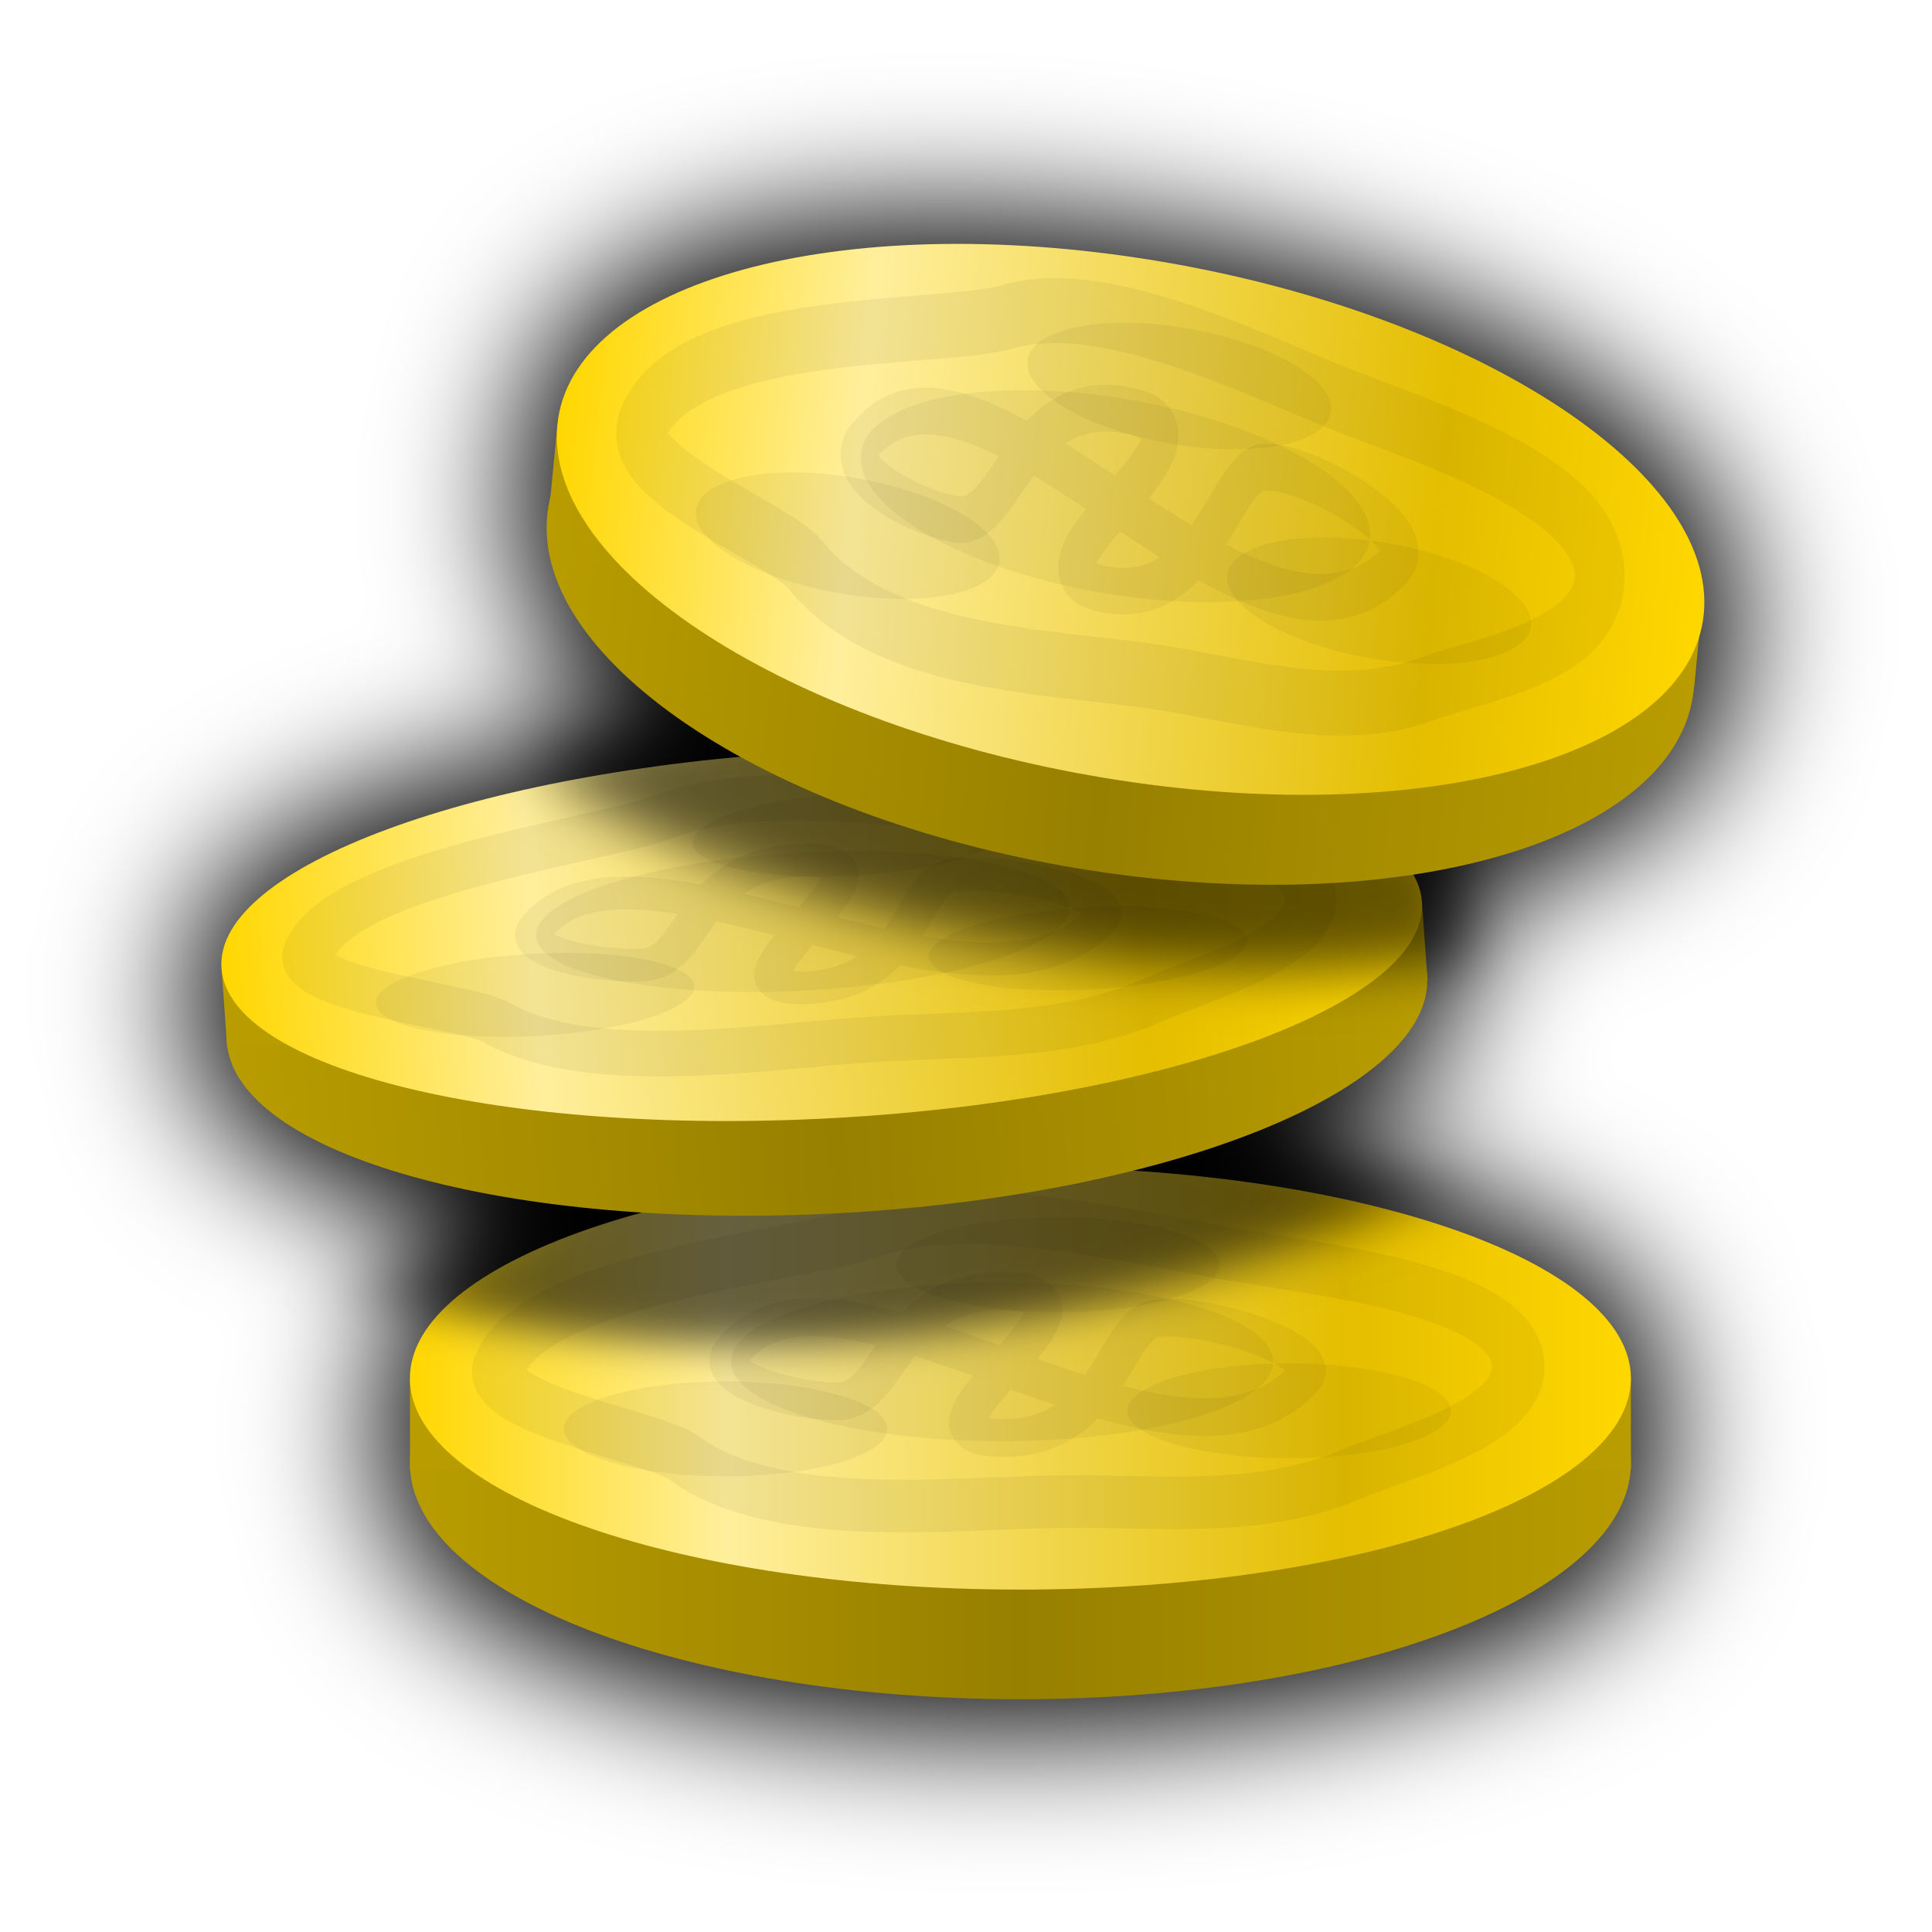
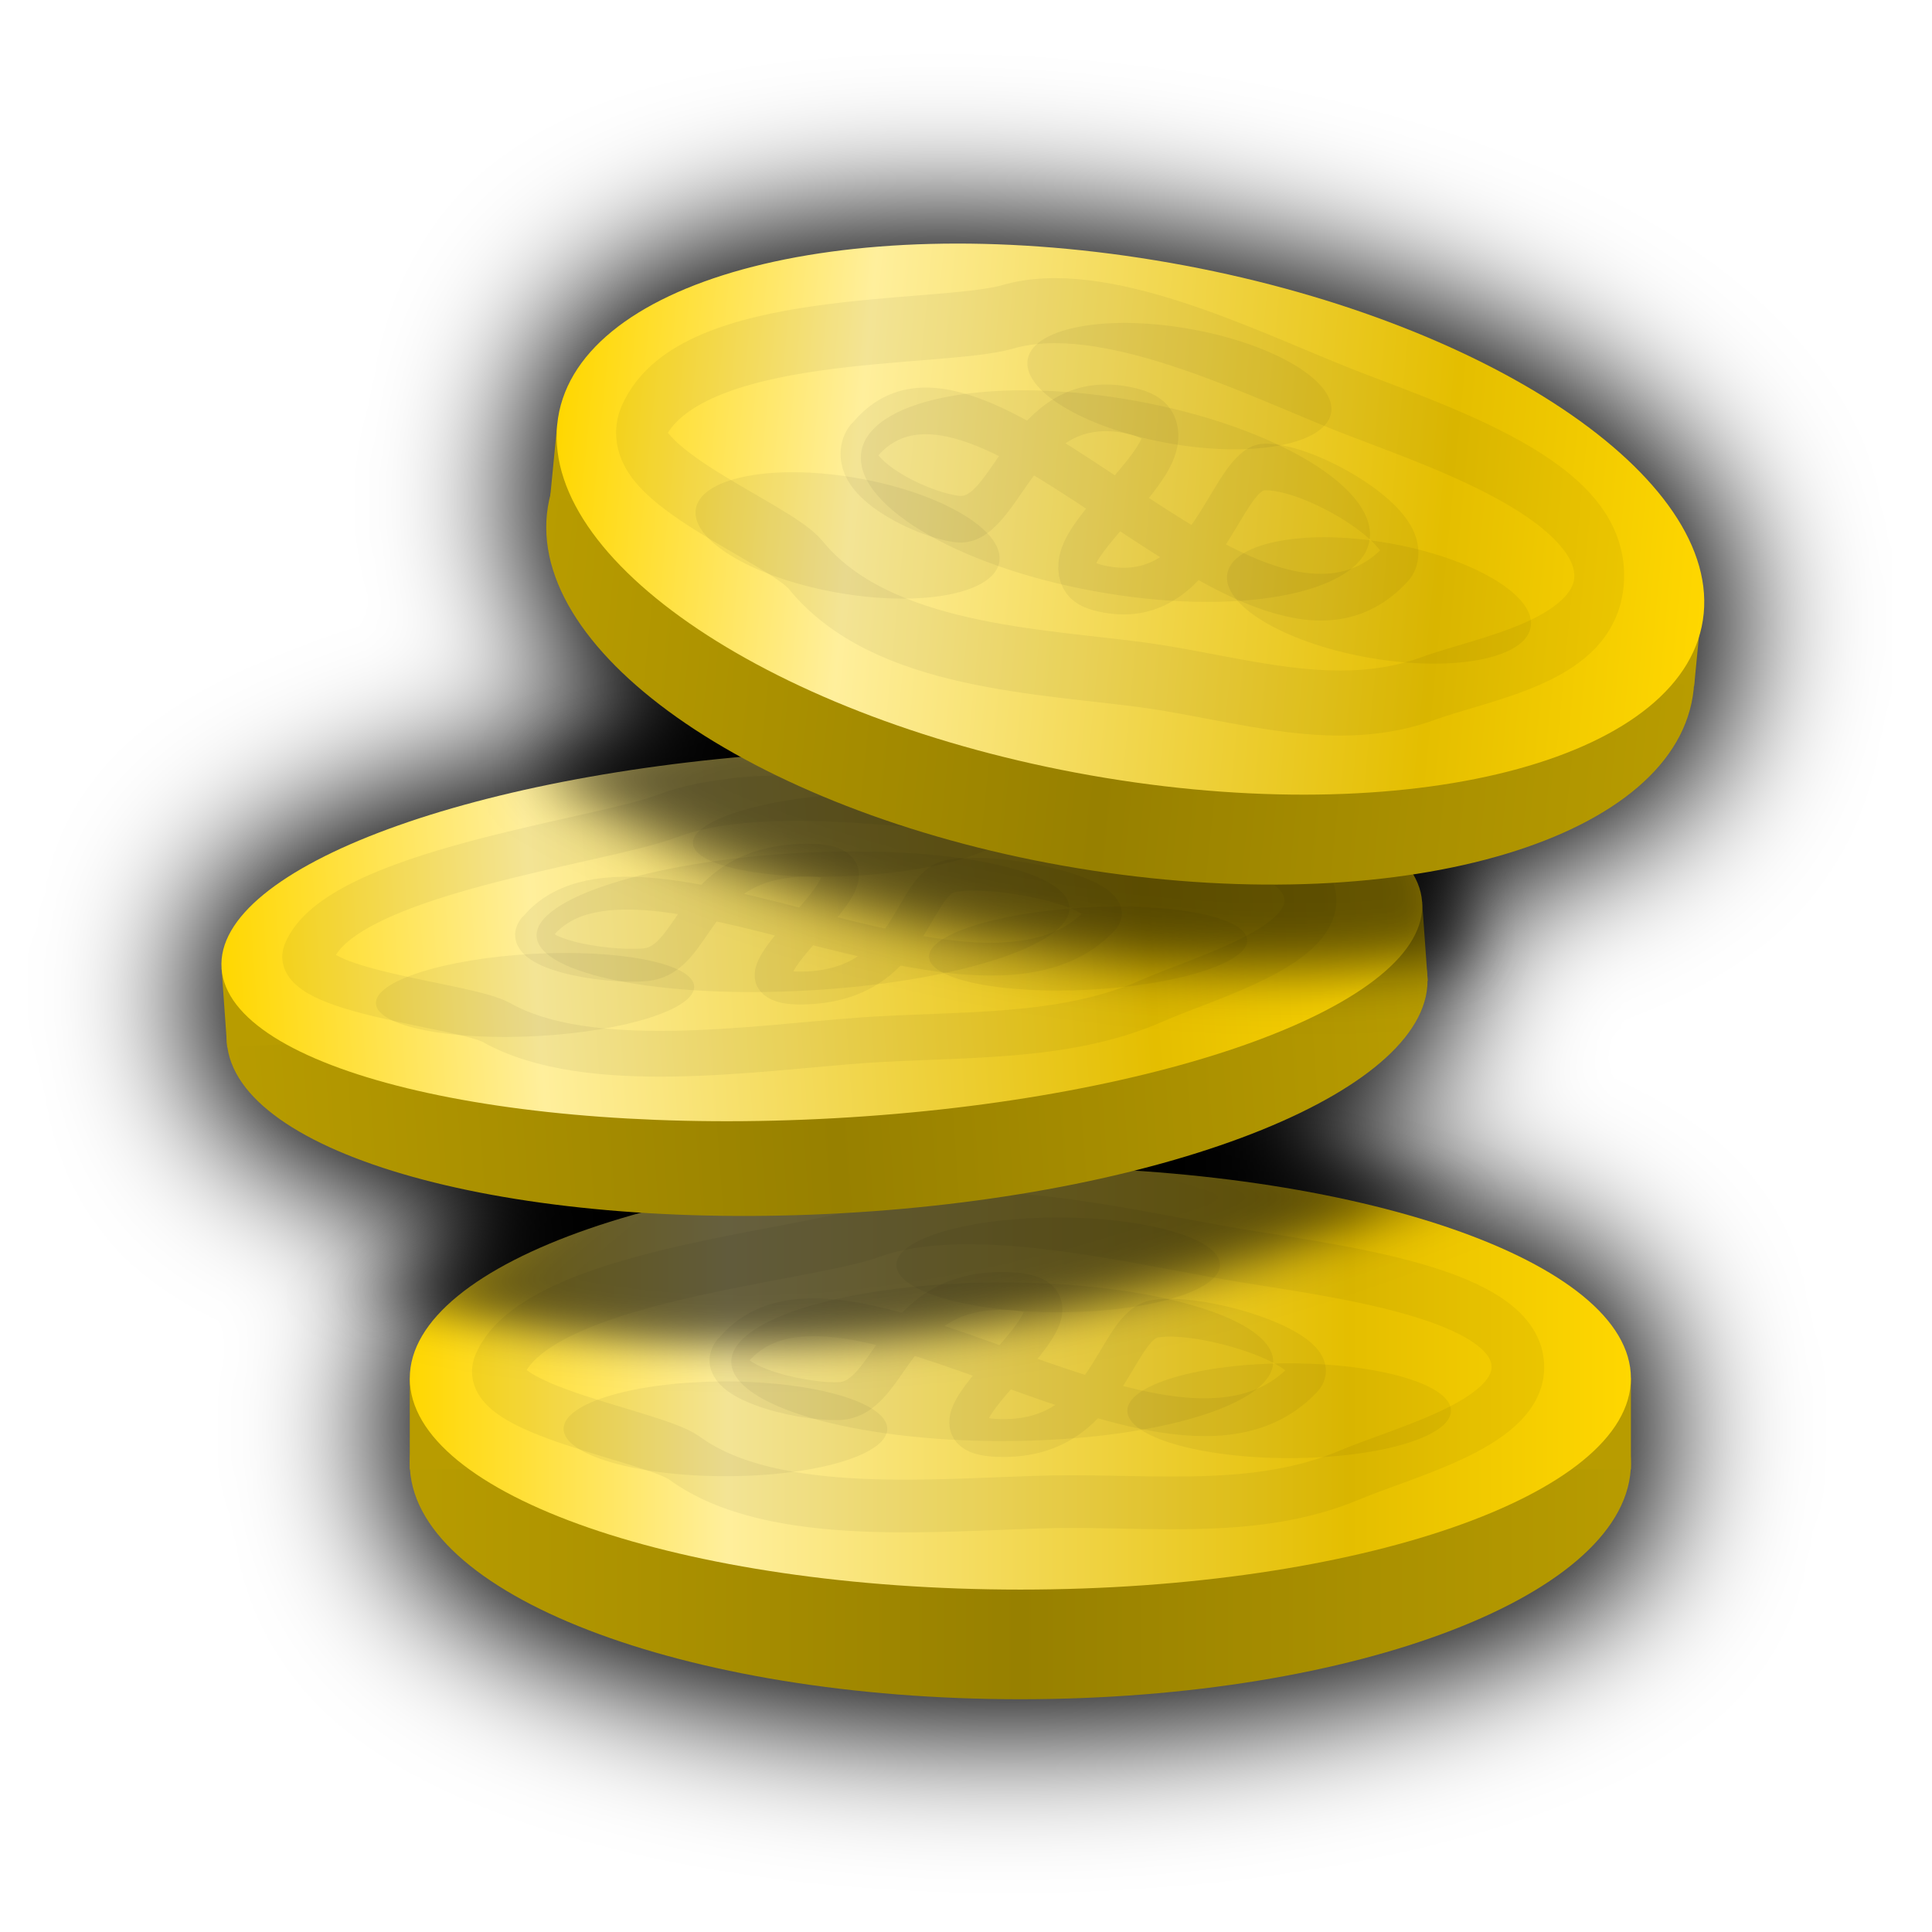
- <svg xmlns="http://www.w3.org/2000/svg" xmlns:xlink="http://www.w3.org/1999/xlink" version="1.1" viewBox="0 0 50 50" id="svg2017" xml:space="preserve">
-   <defs id="defs1991">
-     <linearGradient id="linearGradient64829">
-       <stop style="stop-color:#b89c00;stop-opacity:1;" offset="0" id="stop64825" />
-       <stop style="stop-color:#978000;stop-opacity:1;" offset="0.5" id="stop64833" />
-       <stop style="stop-color:#b89c00;stop-opacity:1;" offset="1" id="stop64827" />
+ <svg xmlns="http://www.w3.org/2000/svg" xmlns:xlink="http://www.w3.org/1999/xlink" version="1.1" viewBox="0 0 50 50" xml:space="preserve">
+   <defs>
+     <linearGradient id="b">
+       <stop offset="0" stop-color="#b89c00" stop-opacity="1" />
+       <stop offset=".5" stop-color="#978000" stop-opacity="1" />
+       <stop offset="1" stop-color="#b89c00" stop-opacity="1" />
    </linearGradient>
-     <linearGradient id="linearGradient64628">
-       <stop style="stop-color:#ffd700;stop-opacity:1;" offset="0" id="stop64624" />
-       <stop style="stop-color:#ffef9c;stop-opacity:1;" offset="0.26" id="stop64634" />
-       <stop style="stop-color:#e4be00;stop-opacity:1;" offset="0.765" id="stop64636" />
-       <stop style="stop-color:#ffd700;stop-opacity:1;" offset="1" id="stop64626" />
+     <linearGradient id="a">
+       <stop offset="0" stop-color="gold" stop-opacity="1" />
+       <stop offset=".26" stop-color="#ffef9c" stop-opacity="1" />
+       <stop offset=".77" stop-color="#e4be00" stop-opacity="1" />
+       <stop offset="1" stop-color="gold" stop-opacity="1" />
    </linearGradient>
-     <filter id="a" x="-0.108" y="-0.108" width="1.216" height="1.216" color-interpolation-filters="sRGB">
-       <feGaussianBlur stdDeviation="2.16" id="feGaussianBlur1988" />
+     <linearGradient xlink:href="#a" id="e" x1="7.56" y1="15.78" x2="30.5" y2="15.78" gradientUnits="userSpaceOnUse" />
+     <linearGradient xlink:href="#b" id="d" x1="7.56" y1="17.38" x2="30.5" y2="17.38" gradientUnits="userSpaceOnUse" />
+     <linearGradient xlink:href="#b" id="g" x1="7.56" y1="17.38" x2="30.5" y2="17.38" gradientUnits="userSpaceOnUse" />
+     <linearGradient xlink:href="#a" id="h" x1="7.56" y1="15.78" x2="30.5" y2="15.78" gradientUnits="userSpaceOnUse" />
+     <linearGradient xlink:href="#b" id="j" x1="7.56" y1="17.38" x2="30.5" y2="17.38" gradientUnits="userSpaceOnUse" gradientTransform="matrix(.99894 0 0 .93092 .14 1.05)" />
+     <linearGradient xlink:href="#a" id="k" x1="7.56" y1="15.78" x2="30.5" y2="15.78" gradientUnits="userSpaceOnUse" />
+     <filter x="-.11" y="-.11" width="1.22" height="1.22" color-interpolation-filters="sRGB">
+       <feGaussianBlur stdDeviation="2.16" />
    </filter>
-     <linearGradient xlink:href="#linearGradient64628" id="linearGradient64630" x1="7.563" y1="15.781" x2="30.5" y2="15.781" gradientUnits="userSpaceOnUse" />
-     <linearGradient xlink:href="#linearGradient64829" id="linearGradient64831" x1="7.563" y1="17.377" x2="30.5" y2="17.377" gradientUnits="userSpaceOnUse" />
-     <linearGradient xlink:href="#linearGradient64829" id="linearGradient64831-2" x1="7.563" y1="17.377" x2="30.5" y2="17.377" gradientUnits="userSpaceOnUse" />
-     <linearGradient xlink:href="#linearGradient64628" id="linearGradient64630-1" x1="7.563" y1="15.781" x2="30.5" y2="15.781" gradientUnits="userSpaceOnUse" />
-     <linearGradient xlink:href="#linearGradient64829" id="linearGradient64831-2-3" x1="7.563" y1="17.377" x2="30.5" y2="17.377" gradientUnits="userSpaceOnUse" gradientTransform="matrix(0.9989351,0,0,0.9309224,0.1418237,1.046214)" />
-     <linearGradient xlink:href="#linearGradient64628" id="linearGradient64630-1-2" x1="7.563" y1="15.781" x2="30.5" y2="15.781" gradientUnits="userSpaceOnUse" />
-     <filter style="color-interpolation-filters:sRGB" id="filter66037" x="-0.07" y="-0.247" width="1.14" height="1.494">
-       <feGaussianBlur stdDeviation="0.708" id="feGaussianBlur66039" />
+     <filter id="i" x="-.07" y="-.25" width="1.14" height="1.49" color-interpolation-filters="sRGB">
+       <feGaussianBlur stdDeviation=".71" />
    </filter>
-     <filter style="color-interpolation-filters:sRGB" id="filter66037-3" x="-0.1" y="-0.304" width="1.201" height="1.609">
-       <feGaussianBlur stdDeviation="1.188" id="feGaussianBlur66039-3" />
+     <filter id="f" x="-.1" y="-.3" width="1.2" height="1.61" color-interpolation-filters="sRGB">
+       <feGaussianBlur stdDeviation="1.19" />
    </filter>
-     <filter style="color-interpolation-filters:sRGB" id="filter66857" x="-0.107" y="-0.109" width="1.214" height="1.218">
-       <feGaussianBlur stdDeviation="1.783" id="feGaussianBlur66859" />
+     <filter id="c" x="-.11" y="-.11" width="1.21" height="1.22" color-interpolation-filters="sRGB">
+       <feGaussianBlur stdDeviation="1.78" />
    </filter>
  </defs>
-   <g id="g64868">
-     <path style="opacity:1;fill:#000000;fill-opacity:1;stroke:none;stroke-width:0.988;stroke-linecap:butt;stroke-linejoin:round;stroke-dasharray:none;stroke-opacity:1;filter:url(#filter66857)" d="m 9.856,37.384 c 0.028,1.916 0.922,3.403 2.809,4.543 6.058,3.663 18.504,3.583 25.47,0.986 2.969,-1.107 4.704,-2.493 4.837,-4.533 0.128,-1.97 0.134,-3.505 -0.591,-4.542 -1.492,-2.137 -5.743,-3.315 -9.121,-3.925 1.623,-0.83 5.37,-2.189 4.353,-6.549 2.742,-1.044 6.592,-1.819 7.201,-5.976 0.378,-2.576 -0.012,-3.957 -1.932,-5.888 C 38.207,6.798 27.181,4.757 19.928,5.929 c -2.966,0.479 -5.249,1.903 -5.967,4.034 -0.774,2.296 -0.589,3.73 -0.326,5.004 0.308,1.488 1.983,2.844 2.768,3.903 -9.122,1.837 -10.935,3.847 -11.437,5.818 -0.249,0.977 0.162,3.05 0.691,3.864 1.559,2.399 5.65,2.798 6.833,3.308 -2.132,1.491 -2.673,2.889 -2.634,5.524 z" id="path66025" />
-     <g id="g64887" transform="matrix(1.377637,0,0,1.377637,0.1900352,13.93006)">
-       <ellipse style="opacity:1;fill:url(#linearGradient64831);fill-opacity:1;stroke-width:1.256" id="path63023-6" cx="19.031" cy="17.377" rx="11.469" ry="4.433" />
-       <rect style="opacity:1;fill:#b89c00;fill-opacity:1;stroke-width:0.91" id="rect63103" width="22.937" height="1.706" x="7.563" y="15.781" />
-       <ellipse style="fill:url(#linearGradient64630);fill-opacity:1;stroke-width:1.188" id="path63023" cx="19.031" cy="15.781" rx="11.469" ry="3.969" />
-       <path style="opacity:0.051;fill:none;fill-opacity:1;stroke:#000000;stroke-width:0.988;stroke-dasharray:none;stroke-opacity:1" d="m 19.657,18.1 c -2.074,0.036 -5.265,0.407 -6.938,-0.819 -0.58,-0.425 -3.815,-0.919 -3.469,-1.75 0.696,-1.673 5.668,-2.035 6.978,-2.505 1.814,-0.651 4.78,0.078 6.679,0.411 1.702,0.299 5.309,0.658 5.469,2.031 0.133,1.142 -2.109,1.685 -3.169,2.131 -1.738,0.732 -3.663,0.467 -5.549,0.5 z" id="path64692" />
-       <path style="opacity:0.05;fill:none;fill-opacity:1;stroke:#000000;stroke-width:0.71;stroke-linecap:butt;stroke-linejoin:round;stroke-dasharray:none;stroke-opacity:1" d="m 13.614,15.284 c -0.411,0.518 1.2,0.945 1.999,0.928 1.015,-0.023 0.989,-2.095 3.113,-2.07 2.453,0.028 -2.178,2.667 -0.149,2.758 2.133,0.095 2.201,-2.132 2.99,-2.242 0.957,-0.133 3.263,0.617 2.782,1.13 -2.472,2.64 -8.762,-2.99 -10.736,-0.503 z" id="path64694" />
-       <ellipse style="opacity:0.05;fill:#000000;fill-opacity:1;stroke:none;stroke-width:0.954;stroke-linecap:butt;stroke-linejoin:round;stroke-dasharray:none;stroke-opacity:1" id="path64696" cx="24.082" cy="16.39" rx="3.039" ry="0.891" />
-       <ellipse style="opacity:0.05;fill:#000000;fill-opacity:1;stroke:none;stroke-width:1.6;stroke-linecap:butt;stroke-linejoin:round;stroke-dasharray:none;stroke-opacity:1" id="path64696-8" cx="18.687" cy="15.469" rx="5.094" ry="1.493" />
-       <ellipse style="opacity:0.05;fill:#000000;fill-opacity:1;stroke:none;stroke-width:0.954;stroke-linecap:butt;stroke-linejoin:round;stroke-dasharray:none;stroke-opacity:1" id="path64696-4" cx="19.737" cy="13.647" rx="3.039" ry="0.891" />
-       <ellipse style="opacity:0.05;fill:#000000;fill-opacity:1;stroke:none;stroke-width:0.954;stroke-linecap:butt;stroke-linejoin:round;stroke-dasharray:none;stroke-opacity:1" id="path64696-4-8" cx="13.492" cy="16.731" rx="3.039" ry="0.891" />
+   <g fill-opacity="1">
+     <path d="M9.86 37.38c.02 1.92.92 3.4 2.8 4.55 6.06 3.66 18.5 3.58 25.48.98 2.96-1.1 4.7-2.49 4.83-4.53.13-1.97.14-3.5-.59-4.54-1.49-2.14-5.74-3.32-9.12-3.93 1.62-.83 5.37-2.19 4.35-6.55 2.75-1.04 6.6-1.82 7.2-5.97.38-2.58 0-3.96-1.93-5.89-4.67-4.7-15.7-6.74-22.95-5.57-2.97.48-5.25 1.9-5.97 4.03a8.6 8.6 0 0 0-.32 5c.3 1.5 1.98 2.85 2.76 3.91-9.12 1.84-10.93 3.85-11.43 5.82-.25.97.16 3.05.69 3.86 1.56 2.4 5.65 2.8 6.83 3.31-2.13 1.5-2.67 2.89-2.63 5.52z" opacity="1" fill="#000" stroke="none" stroke-width=".99" stroke-linecap="butt" stroke-linejoin="round" stroke-dasharray="none" stroke-opacity="1" filter="url(#c)" />
+     <g transform="matrix(1.37764 0 0 1.37764 .19 13.93)">
+       <ellipse cx="19.03" cy="17.38" rx="11.47" ry="4.43" opacity="1" fill="url(#d)" stroke-width="1.26" />
+       <path opacity="1" fill="#b89c00" stroke-width=".91" d="M7.56 15.78H30.5V17.49H7.56z" />
+       <ellipse cx="19.03" cy="15.78" rx="11.47" ry="3.97" fill="url(#e)" stroke-width="1.19" />
+       <path d="M19.66 18.1c-2.08.04-5.27.4-6.94-.82-.58-.42-3.82-.92-3.47-1.75.7-1.67 5.67-2.03 6.98-2.5 1.81-.65 4.78.07 6.68.4 1.7.3 5.3.67 5.46 2.04.14 1.14-2.1 1.68-3.16 2.13-1.74.73-3.67.47-5.55.5z" opacity=".05" fill="none" stroke="#000" stroke-width=".99" stroke-dasharray="none" stroke-opacity="1" />
+       <path d="M13.61 15.28c-.4.52 1.2.95 2 .93 1.02-.02 1-2.1 3.12-2.07 2.45.03-2.18 2.67-.15 2.76 2.13.1 2.2-2.13 2.99-2.24.95-.14 3.26.61 2.78 1.13-2.47 2.64-8.76-3-10.74-.5z" opacity=".05" fill="none" stroke="#000" stroke-width=".71" stroke-linecap="butt" stroke-linejoin="round" stroke-dasharray="none" stroke-opacity="1" />
+       <ellipse cx="24.08" cy="16.39" rx="3.04" ry=".89" opacity=".05" fill="#000" stroke="none" stroke-width=".95" stroke-linecap="butt" stroke-linejoin="round" stroke-dasharray="none" stroke-opacity="1" />
+       <ellipse cx="18.69" cy="15.47" rx="5.09" ry="1.49" opacity=".05" fill="#000" stroke="none" stroke-width="1.6" stroke-linecap="butt" stroke-linejoin="round" stroke-dasharray="none" stroke-opacity="1" />
+       <ellipse cx="19.74" cy="13.65" rx="3.04" ry=".89" opacity=".05" fill="#000" stroke="none" stroke-width=".95" stroke-linecap="butt" stroke-linejoin="round" stroke-dasharray="none" stroke-opacity="1" />
+       <ellipse cx="13.49" cy="16.73" rx="3.04" ry=".89" opacity=".05" fill="#000" stroke="none" stroke-width=".95" stroke-linecap="butt" stroke-linejoin="round" stroke-dasharray="none" stroke-opacity="1" />
    </g>
-     <path style="opacity:0.6;mix-blend-mode:normal;fill:#000000;fill-opacity:1;stroke:none;stroke-width:0.988;stroke-linecap:butt;stroke-linejoin:round;stroke-dasharray:none;stroke-opacity:1;filter:url(#filter66037-3)" d="m 14.411,28.865 -5.405,3.601 c 9.038,6.929 19.599,6.583 28.38,4.274 l -5.9,-5.035 z" id="path66035-9" transform="matrix(0.8992115,-0.1929645,0.2523456,0.6335559,-5.962654,14.79683)" />
-     <g id="g64887-1" transform="matrix(1.354398,-0.07511005,0.08521151,1.19384,-5.8547,6.785196)">
-       <ellipse style="opacity:1;fill:url(#linearGradient64831-2);fill-opacity:1;stroke-width:1.256" id="path63023-6-6" cx="19.031" cy="17.377" rx="11.469" ry="4.433" />
-       <rect style="opacity:1;fill:#b89c00;fill-opacity:1;stroke-width:0.91" id="rect63103-1" width="22.937" height="1.706" x="7.563" y="15.781" />
-       <ellipse style="fill:url(#linearGradient64630-1);fill-opacity:1;stroke-width:1.188" id="path63023-0" cx="19.031" cy="15.781" rx="11.469" ry="3.969" />
-       <path style="opacity:0.051;fill:none;fill-opacity:1;stroke:#000000;stroke-width:0.988;stroke-dasharray:none;stroke-opacity:1" d="m 19.657,18.1 c -2.074,0.036 -5.265,0.407 -6.938,-0.819 -0.58,-0.425 -3.815,-0.919 -3.469,-1.75 0.696,-1.673 5.668,-2.035 6.978,-2.505 1.814,-0.651 4.78,0.078 6.679,0.411 1.702,0.299 5.309,0.658 5.469,2.031 0.133,1.142 -2.109,1.685 -3.169,2.131 -1.738,0.732 -3.663,0.467 -5.549,0.5 z" id="path64692-5" />
-       <path style="opacity:0.05;fill:none;fill-opacity:1;stroke:#000000;stroke-width:0.71;stroke-linecap:butt;stroke-linejoin:round;stroke-dasharray:none;stroke-opacity:1" d="m 13.614,15.284 c -0.411,0.518 1.2,0.945 1.999,0.928 1.015,-0.023 0.989,-2.095 3.113,-2.07 2.453,0.028 -2.178,2.667 -0.149,2.758 2.133,0.095 2.201,-2.132 2.99,-2.242 0.957,-0.133 3.263,0.617 2.782,1.13 -2.472,2.64 -8.762,-2.99 -10.736,-0.503 z" id="path64694-5" />
-       <ellipse style="opacity:0.05;fill:#000000;fill-opacity:1;stroke:none;stroke-width:0.954;stroke-linecap:butt;stroke-linejoin:round;stroke-dasharray:none;stroke-opacity:1" id="path64696-46" cx="24.082" cy="16.39" rx="3.039" ry="0.891" />
-       <ellipse style="opacity:0.05;fill:#000000;fill-opacity:1;stroke:none;stroke-width:1.6;stroke-linecap:butt;stroke-linejoin:round;stroke-dasharray:none;stroke-opacity:1" id="path64696-8-8" cx="18.687" cy="15.469" rx="5.094" ry="1.493" />
-       <ellipse style="opacity:0.05;fill:#000000;fill-opacity:1;stroke:none;stroke-width:0.954;stroke-linecap:butt;stroke-linejoin:round;stroke-dasharray:none;stroke-opacity:1" id="path64696-4-3" cx="19.737" cy="13.647" rx="3.039" ry="0.891" />
-       <ellipse style="opacity:0.05;fill:#000000;fill-opacity:1;stroke:none;stroke-width:0.954;stroke-linecap:butt;stroke-linejoin:round;stroke-dasharray:none;stroke-opacity:1" id="path64696-4-8-9" cx="13.492" cy="16.731" rx="3.039" ry="0.891" />
+     <path style="mix-blend-mode:normal" d="m14.41 28.87-5.4 3.6c9.03 6.93 19.6 6.58 28.38 4.27l-5.9-5.03z" transform="matrix(.89921 -.19296 .25235 .63356 -5.96 14.8)" opacity=".6" fill="#000" stroke="none" stroke-width=".99" stroke-linecap="butt" stroke-linejoin="round" stroke-dasharray="none" stroke-opacity="1" filter="url(#f)" />
+     <g transform="matrix(1.3544 -.07511 .08521 1.19384 -5.85 6.79)">
+       <ellipse cx="19.03" cy="17.38" rx="11.47" ry="4.43" opacity="1" fill="url(#g)" stroke-width="1.26" />
+       <path opacity="1" fill="#b89c00" stroke-width=".91" d="M7.56 15.78H30.5V17.49H7.56z" />
+       <ellipse cx="19.03" cy="15.78" rx="11.47" ry="3.97" fill="url(#h)" stroke-width="1.19" />
+       <path d="M19.66 18.1c-2.08.04-5.27.4-6.94-.82-.58-.42-3.82-.92-3.47-1.75.7-1.67 5.67-2.03 6.98-2.5 1.81-.65 4.78.07 6.68.4 1.7.3 5.3.67 5.46 2.04.14 1.14-2.1 1.68-3.16 2.13-1.74.73-3.67.47-5.55.5z" opacity=".05" fill="none" stroke="#000" stroke-width=".99" stroke-dasharray="none" stroke-opacity="1" />
+       <path d="M13.61 15.28c-.4.52 1.2.95 2 .93 1.02-.02 1-2.1 3.12-2.07 2.45.03-2.18 2.67-.15 2.76 2.13.1 2.2-2.13 2.99-2.24.95-.14 3.26.61 2.78 1.13-2.47 2.64-8.76-3-10.74-.5z" opacity=".05" fill="none" stroke="#000" stroke-width=".71" stroke-linecap="butt" stroke-linejoin="round" stroke-dasharray="none" stroke-opacity="1" />
+       <ellipse cx="24.08" cy="16.39" rx="3.04" ry=".89" opacity=".05" fill="#000" stroke="none" stroke-width=".95" stroke-linecap="butt" stroke-linejoin="round" stroke-dasharray="none" stroke-opacity="1" />
+       <ellipse cx="18.69" cy="15.47" rx="5.09" ry="1.49" opacity=".05" fill="#000" stroke="none" stroke-width="1.6" stroke-linecap="butt" stroke-linejoin="round" stroke-dasharray="none" stroke-opacity="1" />
+       <ellipse cx="19.74" cy="13.65" rx="3.04" ry=".89" opacity=".05" fill="#000" stroke="none" stroke-width=".95" stroke-linecap="butt" stroke-linejoin="round" stroke-dasharray="none" stroke-opacity="1" />
+       <ellipse cx="13.49" cy="16.73" rx="3.04" ry=".89" opacity=".05" fill="#000" stroke="none" stroke-width=".95" stroke-linecap="butt" stroke-linejoin="round" stroke-dasharray="none" stroke-opacity="1" />
    </g>
-     <path style="opacity:0.6;mix-blend-mode:normal;fill:#000000;fill-opacity:1;stroke:none;stroke-width:0.988;stroke-linecap:butt;stroke-linejoin:round;stroke-dasharray:none;stroke-opacity:1;filter:url(#filter66037)" d="m 19.18,18.227 -5.484,1.579 c 7.145,4.611 17.979,6.075 24.307,4.93 l -0.616,-3.504 z" id="path66035" />
-     <g id="g64887-1-3" transform="matrix(1.293453,0.2131039,-0.1634011,1.686891,7.222279,-17.23538)">
-       <ellipse style="opacity:1;fill:url(#linearGradient64831-2-3);fill-opacity:1;stroke-width:1.211" id="path63023-6-6-5" cx="19.153" cy="17.223" rx="11.457" ry="4.127" transform="matrix(0.9999618,-0.00874102,-0.00937963,0.999956,0,0)" />
-       <rect style="opacity:1;fill:#b89c00;fill-opacity:1;stroke-width:0.91" id="rect63103-1-6" width="22.888" height="1.12" x="7.563" y="15.781" />
-       <ellipse style="fill:url(#linearGradient64630-1-2);fill-opacity:1;stroke-width:1.188" id="path63023-0-8" cx="19.031" cy="15.781" rx="11.469" ry="3.969" />
-       <path style="opacity:0.051;fill:none;fill-opacity:1;stroke:#000000;stroke-width:0.988;stroke-dasharray:none;stroke-opacity:1" d="m 19.657,18.1 c -2.074,0.036 -5.265,0.407 -6.938,-0.819 -0.58,-0.425 -3.815,-0.919 -3.469,-1.75 0.696,-1.673 5.668,-2.035 6.978,-2.505 1.814,-0.651 4.78,0.078 6.679,0.411 1.702,0.299 5.309,0.658 5.469,2.031 0.133,1.142 -2.109,1.685 -3.169,2.131 -1.738,0.732 -3.663,0.467 -5.549,0.5 z" id="path64692-5-5" />
-       <path style="opacity:0.05;fill:none;fill-opacity:1;stroke:#000000;stroke-width:0.71;stroke-linecap:butt;stroke-linejoin:round;stroke-dasharray:none;stroke-opacity:1" d="m 13.614,15.284 c -0.411,0.518 1.2,0.945 1.999,0.928 1.015,-0.023 0.989,-2.095 3.113,-2.07 2.453,0.028 -2.178,2.667 -0.149,2.758 2.133,0.095 2.201,-2.132 2.99,-2.242 0.957,-0.133 3.263,0.617 2.782,1.13 -2.472,2.64 -8.762,-2.99 -10.736,-0.503 z" id="path64694-5-6" />
-       <ellipse style="opacity:0.05;fill:#000000;fill-opacity:1;stroke:none;stroke-width:0.954;stroke-linecap:butt;stroke-linejoin:round;stroke-dasharray:none;stroke-opacity:1" id="path64696-46-7" cx="24.082" cy="16.39" rx="3.039" ry="0.891" />
-       <ellipse style="opacity:0.05;fill:#000000;fill-opacity:1;stroke:none;stroke-width:1.6;stroke-linecap:butt;stroke-linejoin:round;stroke-dasharray:none;stroke-opacity:1" id="path64696-8-8-0" cx="18.687" cy="15.469" rx="5.094" ry="1.493" />
-       <ellipse style="opacity:0.05;fill:#000000;fill-opacity:1;stroke:none;stroke-width:0.954;stroke-linecap:butt;stroke-linejoin:round;stroke-dasharray:none;stroke-opacity:1" id="path64696-4-3-7" cx="19.737" cy="13.647" rx="3.039" ry="0.891" />
-       <ellipse style="opacity:0.05;fill:#000000;fill-opacity:1;stroke:none;stroke-width:0.954;stroke-linecap:butt;stroke-linejoin:round;stroke-dasharray:none;stroke-opacity:1" id="path64696-4-8-9-4" cx="13.492" cy="16.731" rx="3.039" ry="0.891" />
+     <path style="mix-blend-mode:normal" d="M19.18 18.23 13.7 19.8c7.14 4.6 17.98 6.07 24.3 4.93l-.61-3.5z" opacity=".6" fill="#000" stroke="none" stroke-width=".99" stroke-linecap="butt" stroke-linejoin="round" stroke-dasharray="none" stroke-opacity="1" filter="url(#i)" />
+     <g transform="matrix(1.29345 .2131 -.1634 1.6869 7.22 -17.24)">
+       <ellipse cx="19.15" cy="17.22" rx="11.46" ry="4.13" transform="matrix(.99996 -.00874 -.00938 .99996 0 0)" opacity="1" fill="url(#j)" stroke-width="1.21" />
+       <path opacity="1" fill="#b89c00" stroke-width=".91" d="M7.56 15.78H30.45V16.9H7.56z" />
+       <ellipse cx="19.03" cy="15.78" rx="11.47" ry="3.97" fill="url(#k)" stroke-width="1.19" />
+       <path d="M19.66 18.1c-2.08.04-5.27.4-6.94-.82-.58-.42-3.82-.92-3.47-1.75.7-1.67 5.67-2.03 6.98-2.5 1.81-.65 4.78.07 6.68.4 1.7.3 5.3.67 5.46 2.04.14 1.14-2.1 1.68-3.16 2.13-1.74.73-3.67.47-5.55.5z" opacity=".05" fill="none" stroke="#000" stroke-width=".99" stroke-dasharray="none" stroke-opacity="1" />
+       <path d="M13.61 15.28c-.4.52 1.2.95 2 .93 1.02-.02 1-2.1 3.12-2.07 2.45.03-2.18 2.67-.15 2.76 2.13.1 2.2-2.13 2.99-2.24.95-.14 3.26.61 2.78 1.13-2.47 2.64-8.76-3-10.74-.5z" opacity=".05" fill="none" stroke="#000" stroke-width=".71" stroke-linecap="butt" stroke-linejoin="round" stroke-dasharray="none" stroke-opacity="1" />
+       <ellipse cx="24.08" cy="16.39" rx="3.04" ry=".89" opacity=".05" fill="#000" stroke="none" stroke-width=".95" stroke-linecap="butt" stroke-linejoin="round" stroke-dasharray="none" stroke-opacity="1" />
+       <ellipse cx="18.69" cy="15.47" rx="5.09" ry="1.49" opacity=".05" fill="#000" stroke="none" stroke-width="1.6" stroke-linecap="butt" stroke-linejoin="round" stroke-dasharray="none" stroke-opacity="1" />
+       <ellipse cx="19.74" cy="13.65" rx="3.04" ry=".89" opacity=".05" fill="#000" stroke="none" stroke-width=".95" stroke-linecap="butt" stroke-linejoin="round" stroke-dasharray="none" stroke-opacity="1" />
+       <ellipse cx="13.49" cy="16.73" rx="3.04" ry=".89" opacity=".05" fill="#000" stroke="none" stroke-width=".95" stroke-linecap="butt" stroke-linejoin="round" stroke-dasharray="none" stroke-opacity="1" />
    </g>
  </g>
</svg>
